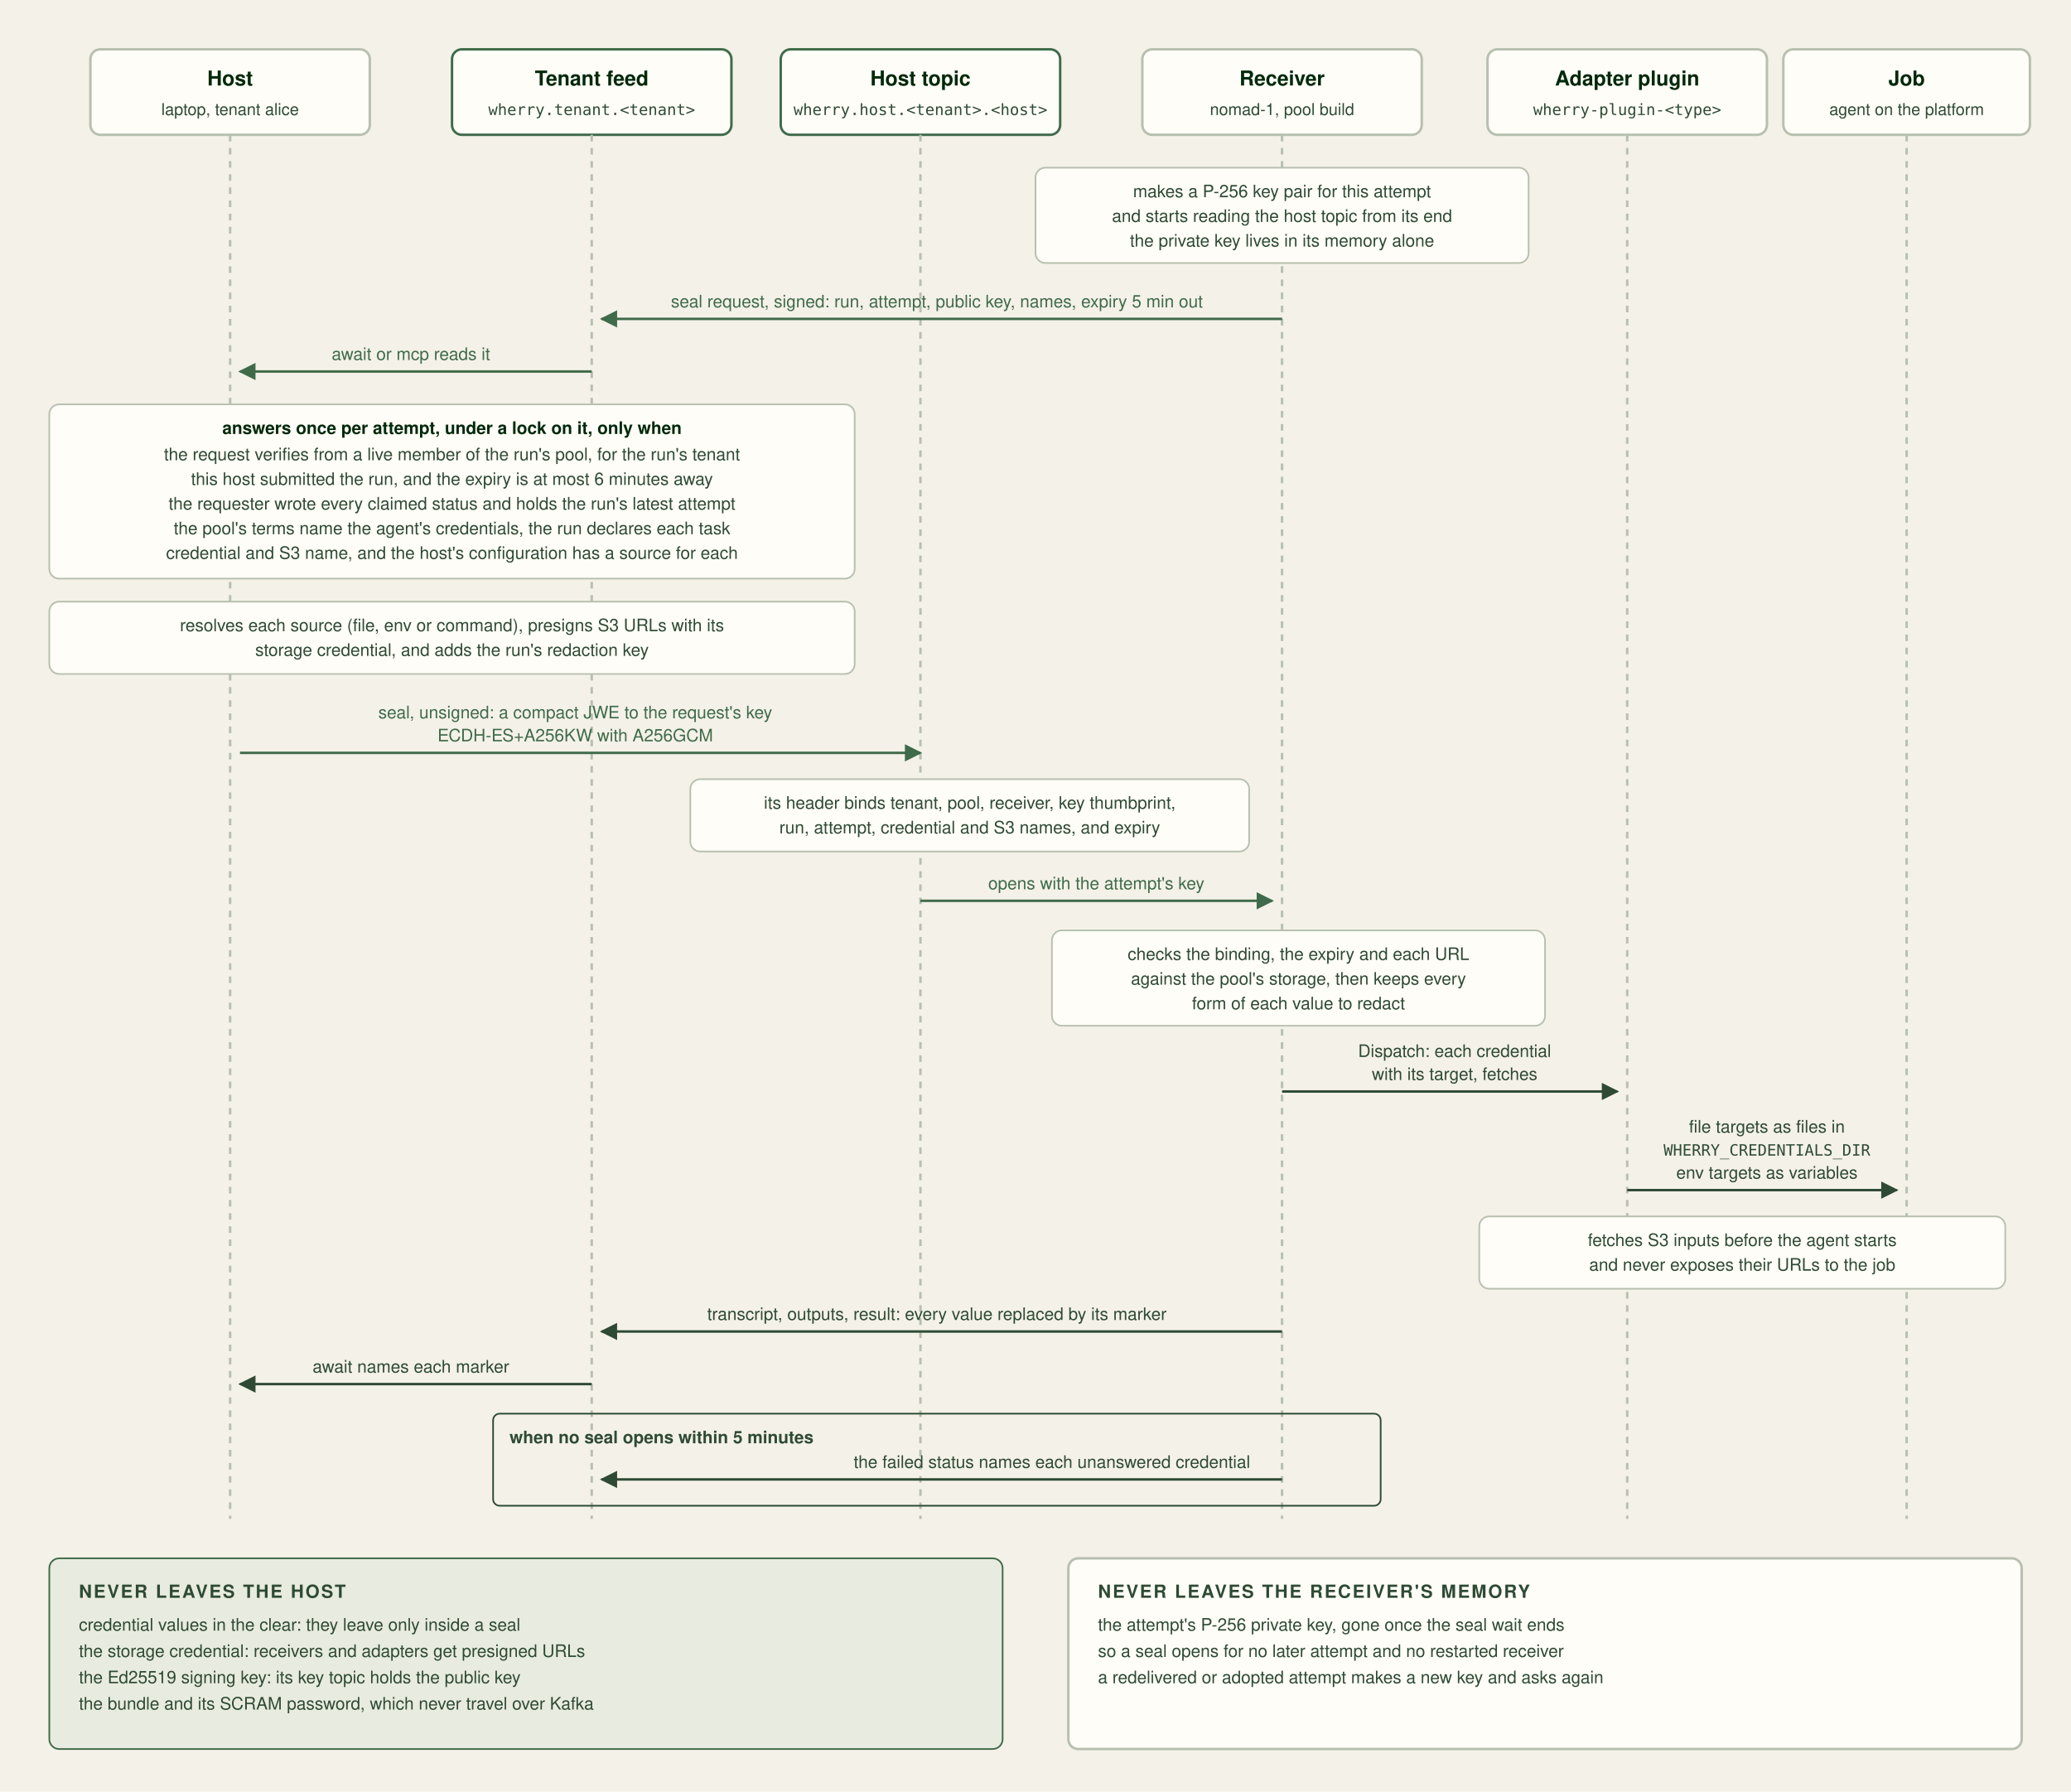
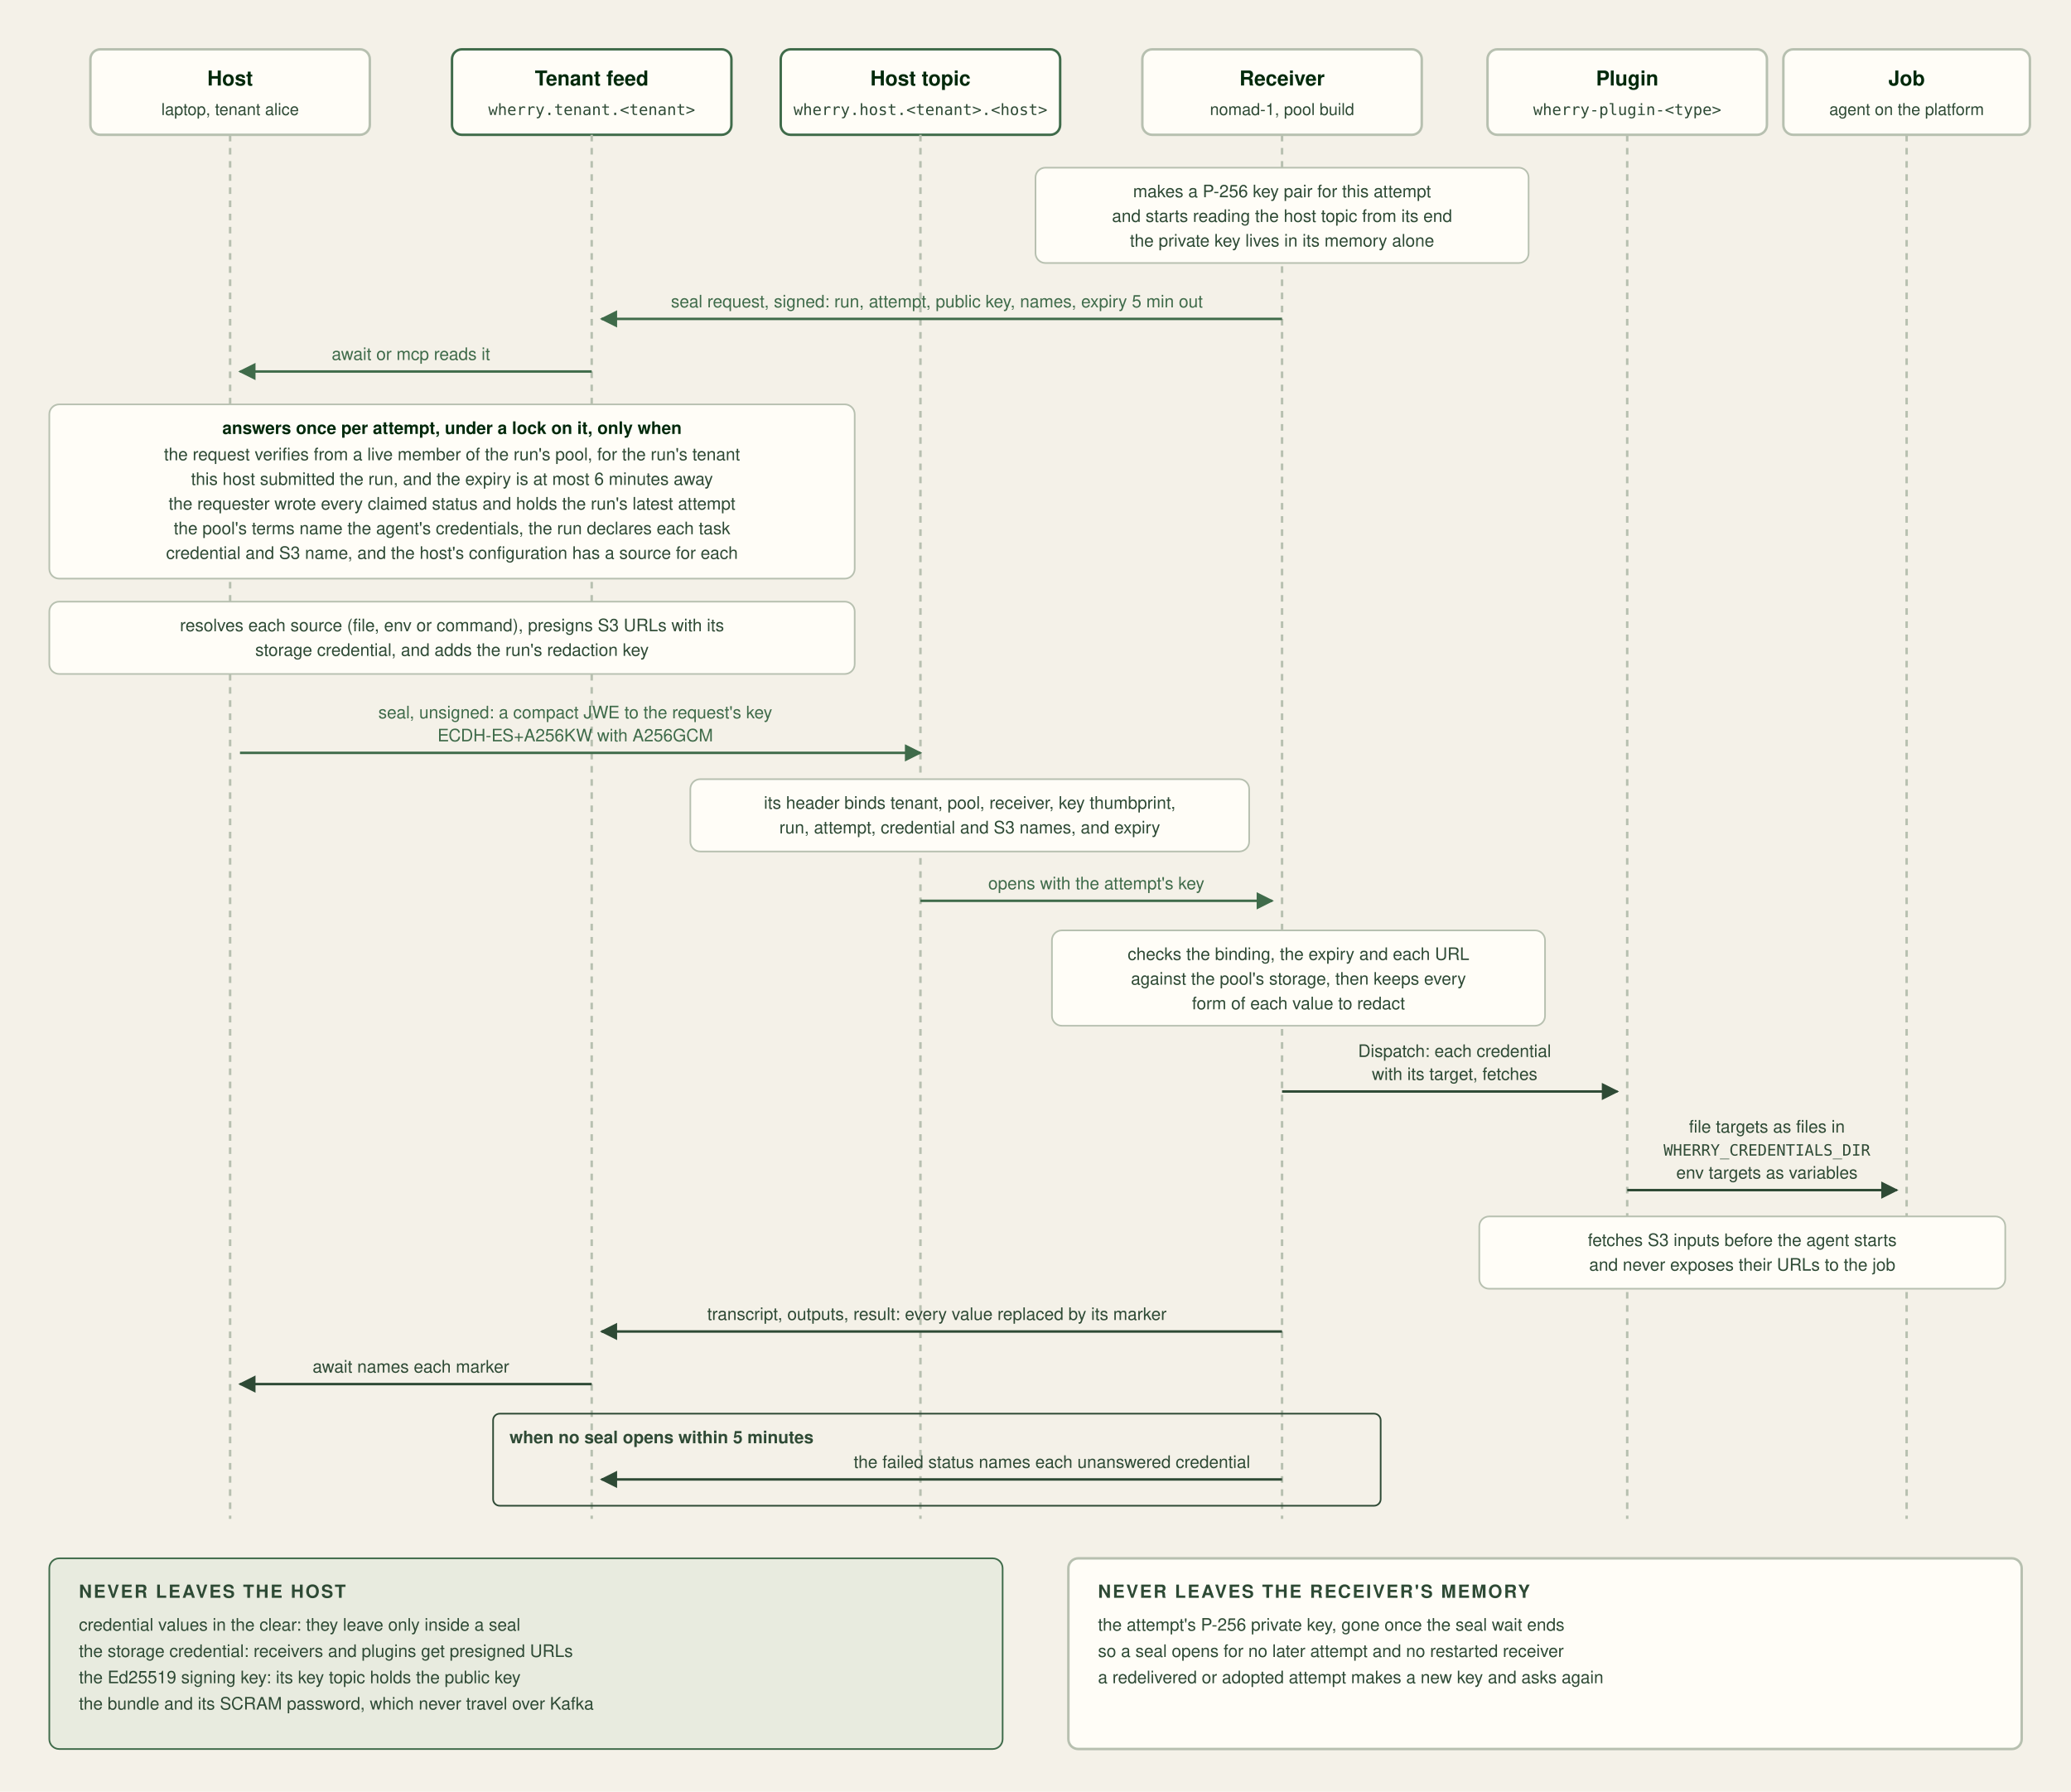
<svg xmlns="http://www.w3.org/2000/svg" viewBox="0 0 1260 1090" font-family="Outfit, ui-sans-serif, system-ui, -apple-system, 'Segoe UI', Helvetica, Arial, sans-serif" role="img" aria-labelledby="title desc">
  <defs>
    <marker id="arrow" viewBox="0 0 10 10" refX="9" refY="5" markerWidth="7" markerHeight="7" orient="auto-start-reverse">
      <path d="M 0 0 L 10 5 L 0 10 z" fill="#2e4a35" />
    </marker>
    <marker id="arrow-seal" viewBox="0 0 10 10" refX="9" refY="5" markerWidth="7" markerHeight="7" orient="auto-start-reverse">
      <path d="M 0 0 L 10 5 L 0 10 z" fill="#3f6b4a" />
    </marker>
  </defs>
  <rect width="1260" height="1090" fill="#f4f1e8" />
  <g font-size="12.5" fill="#00290b">
    <rect x="55" y="30" width="170" height="52" rx="6" fill="#fffdf7" stroke="#b7c0b0" stroke-width="1.5" />
    <text x="140" y="52" text-anchor="middle" font-weight="600">Host</text>
    <text x="140" y="70" text-anchor="middle" font-size="10" fill="#2e4a35">laptop, tenant alice</text>
    <rect x="275" y="30" width="170" height="52" rx="6" fill="#fffdf7" stroke="#3f6b4a" stroke-width="1.5" />
    <text x="360" y="52" text-anchor="middle" font-weight="600">Tenant feed</text>
    <text x="360" y="70" text-anchor="middle" font-size="9.5" font-family="'IBM Plex Mono', ui-monospace, SFMono-Regular, Menlo, monospace" fill="#2e4a35">wherry.tenant.&lt;tenant&gt;</text>
    <rect x="475" y="30" width="170" height="52" rx="6" fill="#fffdf7" stroke="#3f6b4a" stroke-width="1.5" />
    <text x="560" y="52" text-anchor="middle" font-weight="600">Host topic</text>
    <text x="560" y="70" text-anchor="middle" font-size="9.5" font-family="'IBM Plex Mono', ui-monospace, SFMono-Regular, Menlo, monospace" fill="#2e4a35">wherry.host.&lt;tenant&gt;.&lt;host&gt;</text>
    <rect x="695" y="30" width="170" height="52" rx="6" fill="#fffdf7" stroke="#b7c0b0" stroke-width="1.5" />
    <text x="780" y="52" text-anchor="middle" font-weight="600">Receiver</text>
    <text x="780" y="70" text-anchor="middle" font-size="10" fill="#2e4a35">nomad-1, pool build</text>
    <rect x="905" y="30" width="170" height="52" rx="6" fill="#fffdf7" stroke="#b7c0b0" stroke-width="1.5" />
-     <text x="990" y="52" text-anchor="middle" font-weight="600">Adapter plugin</text>
+     <text x="990" y="52" text-anchor="middle" font-weight="600">Plugin</text>
    <text x="990" y="70" text-anchor="middle" font-size="9.5" font-family="'IBM Plex Mono', ui-monospace, SFMono-Regular, Menlo, monospace" fill="#2e4a35">wherry-plugin-&lt;type&gt;</text>
    <rect x="1085" y="30" width="150" height="52" rx="6" fill="#fffdf7" stroke="#b7c0b0" stroke-width="1.5" />
    <text x="1160" y="52" text-anchor="middle" font-weight="600">Job</text>
    <text x="1160" y="70" text-anchor="middle" font-size="10" fill="#2e4a35">agent on the platform</text>
  </g>
  <g stroke="#b7c0b0" stroke-width="1.5" stroke-dasharray="4 4">
    <line x1="140" y1="82" x2="140" y2="924" />
    <line x1="360" y1="82" x2="360" y2="924" />
    <line x1="560" y1="82" x2="560" y2="924" />
    <line x1="780" y1="82" x2="780" y2="924" />
    <line x1="990" y1="82" x2="990" y2="924" />
    <line x1="1160" y1="82" x2="1160" y2="924" />
  </g>
  <g font-size="10.5" fill="#2e4a35" text-anchor="middle">
    <rect x="630" y="102" width="300" height="58" rx="6" fill="#fffdf7" stroke="#b7c0b0" stroke-width="1" />
    <text x="780" y="120">makes a P-256 key pair for this attempt</text>
    <text x="780" y="135">and starts reading the host topic from its end</text>
    <text x="780" y="150">the private key lives in its memory alone</text>
    <path d="M 780 194 H 366" stroke="#3f6b4a" stroke-width="1.5" fill="none" marker-end="url(#arrow-seal)" />
    <text x="570" y="187" fill="#3f6b4a">seal request, signed: run, attempt, public key, names, expiry 5 min out</text>
    <path d="M 360 226 H 146" stroke="#3f6b4a" stroke-width="1.5" fill="none" marker-end="url(#arrow-seal)" />
    <text x="250" y="219" fill="#3f6b4a">await or mcp reads it</text>
    <rect x="30" y="246" width="490" height="106" rx="6" fill="#fffdf7" stroke="#b7c0b0" stroke-width="1" />
    <text x="275" y="264" font-weight="600" fill="#00290b">answers once per attempt, under a lock on it, only when</text>
    <text x="275" y="280">the request verifies from a live member of the run's pool, for the run's tenant</text>
    <text x="275" y="295">this host submitted the run, and the expiry is at most 6 minutes away</text>
    <text x="275" y="310">the requester wrote every claimed status and holds the run's latest attempt</text>
    <text x="275" y="325">the pool's terms name the agent's credentials, the run declares each task</text>
    <text x="275" y="340">credential and S3 name, and the host's configuration has a source for each</text>
    <rect x="30" y="366" width="490" height="44" rx="6" fill="#fffdf7" stroke="#b7c0b0" stroke-width="1" />
    <text x="275" y="384">resolves each source (file, env or command), presigns S3 URLs with its</text>
    <text x="275" y="399">storage credential, and adds the run's redaction key</text>
    <path d="M 146 458 H 560" stroke="#3f6b4a" stroke-width="1.5" fill="none" marker-end="url(#arrow-seal)" />
    <text x="350" y="437" fill="#3f6b4a">seal, unsigned: a compact JWE to the request's key</text>
    <text x="350" y="451" fill="#3f6b4a">ECDH-ES+A256KW with A256GCM</text>
    <rect x="420" y="474" width="340" height="44" rx="6" fill="#fffdf7" stroke="#b7c0b0" stroke-width="1" />
    <text x="590" y="492">its header binds tenant, pool, receiver, key thumbprint,</text>
    <text x="590" y="507">run, attempt, credential and S3 names, and expiry</text>
    <path d="M 560 548 H 774" stroke="#3f6b4a" stroke-width="1.5" fill="none" marker-end="url(#arrow-seal)" />
    <text x="667" y="541" fill="#3f6b4a">opens with the attempt's key</text>
    <rect x="640" y="566" width="300" height="58" rx="6" fill="#fffdf7" stroke="#b7c0b0" stroke-width="1" />
    <text x="790" y="584">checks the binding, the expiry and each URL</text>
    <text x="790" y="599">against the pool's storage, then keeps every</text>
    <text x="790" y="614">form of each value to redact</text>
    <path d="M 780 664 H 984" stroke="#2e4a35" stroke-width="1.5" fill="none" marker-end="url(#arrow)" />
    <text x="885" y="643">Dispatch: each credential</text>
    <text x="885" y="657">with its target, fetches</text>
    <path d="M 990 724 H 1154" stroke="#2e4a35" stroke-width="1.5" fill="none" marker-end="url(#arrow)" />
    <text x="1075" y="689">file targets as files in</text>
    <text x="1075" y="703" font-size="9.5" font-family="'IBM Plex Mono', ui-monospace, SFMono-Regular, Menlo, monospace">WHERRY_CREDENTIALS_DIR</text>
    <text x="1075" y="717">env targets as variables</text>
    <rect x="900" y="740" width="320" height="44" rx="6" fill="#fffdf7" stroke="#b7c0b0" stroke-width="1" />
    <text x="1060" y="758">fetches S3 inputs before the agent starts</text>
    <text x="1060" y="773">and never exposes their URLs to the job</text>
    <path d="M 780 810 H 366" stroke="#2e4a35" stroke-width="1.5" fill="none" marker-end="url(#arrow)" />
    <text x="570" y="803">transcript, outputs, result: every value replaced by its marker</text>
    <path d="M 360 842 H 146" stroke="#2e4a35" stroke-width="1.5" fill="none" marker-end="url(#arrow)" />
    <text x="250" y="835">await names each marker</text>
    <rect x="300" y="860" width="540" height="56" rx="4" fill="none" stroke="#2e4a35" stroke-width="1" />
    <text x="310" y="878" text-anchor="start" font-weight="600">when no seal opens within 5 minutes</text>
    <path d="M 780 900 H 366" stroke="#2e4a35" stroke-width="1.5" fill="none" marker-end="url(#arrow)" />
    <text x="640" y="893">the failed status names each unanswered credential</text>
  </g>
  <rect x="30" y="948" width="580" height="116" rx="6" fill="#e8ebdf" stroke="#3f6b4a" stroke-width="1" />
  <text x="48" y="972" font-size="11" font-weight="600" fill="#2e4a35" letter-spacing="1">NEVER LEAVES THE HOST</text>
  <g font-size="10.5" fill="#2e4a35">
    <text x="48" y="992">credential values in the clear: they leave only inside a seal</text>
-     <text x="48" y="1008">the storage credential: receivers and adapters get presigned URLs</text>
+     <text x="48" y="1008">the storage credential: receivers and plugins get presigned URLs</text>
    <text x="48" y="1024">the Ed25519 signing key: its key topic holds the public key</text>
    <text x="48" y="1040">the bundle and its SCRAM password, which never travel over Kafka</text>
  </g>
  <rect x="650" y="948" width="580" height="116" rx="6" fill="#fffdf7" stroke="#b7c0b0" stroke-width="1.5" />
  <text x="668" y="972" font-size="11" font-weight="600" fill="#2e4a35" letter-spacing="1">NEVER LEAVES THE RECEIVER'S MEMORY</text>
  <g font-size="10.5" fill="#2e4a35">
    <text x="668" y="992">the attempt's P-256 private key, gone once the seal wait ends</text>
    <text x="668" y="1008">so a seal opens for no later attempt and no restarted receiver</text>
    <text x="668" y="1024">a redelivered or adopted attempt makes a new key and asks again</text>
  </g>
</svg>
